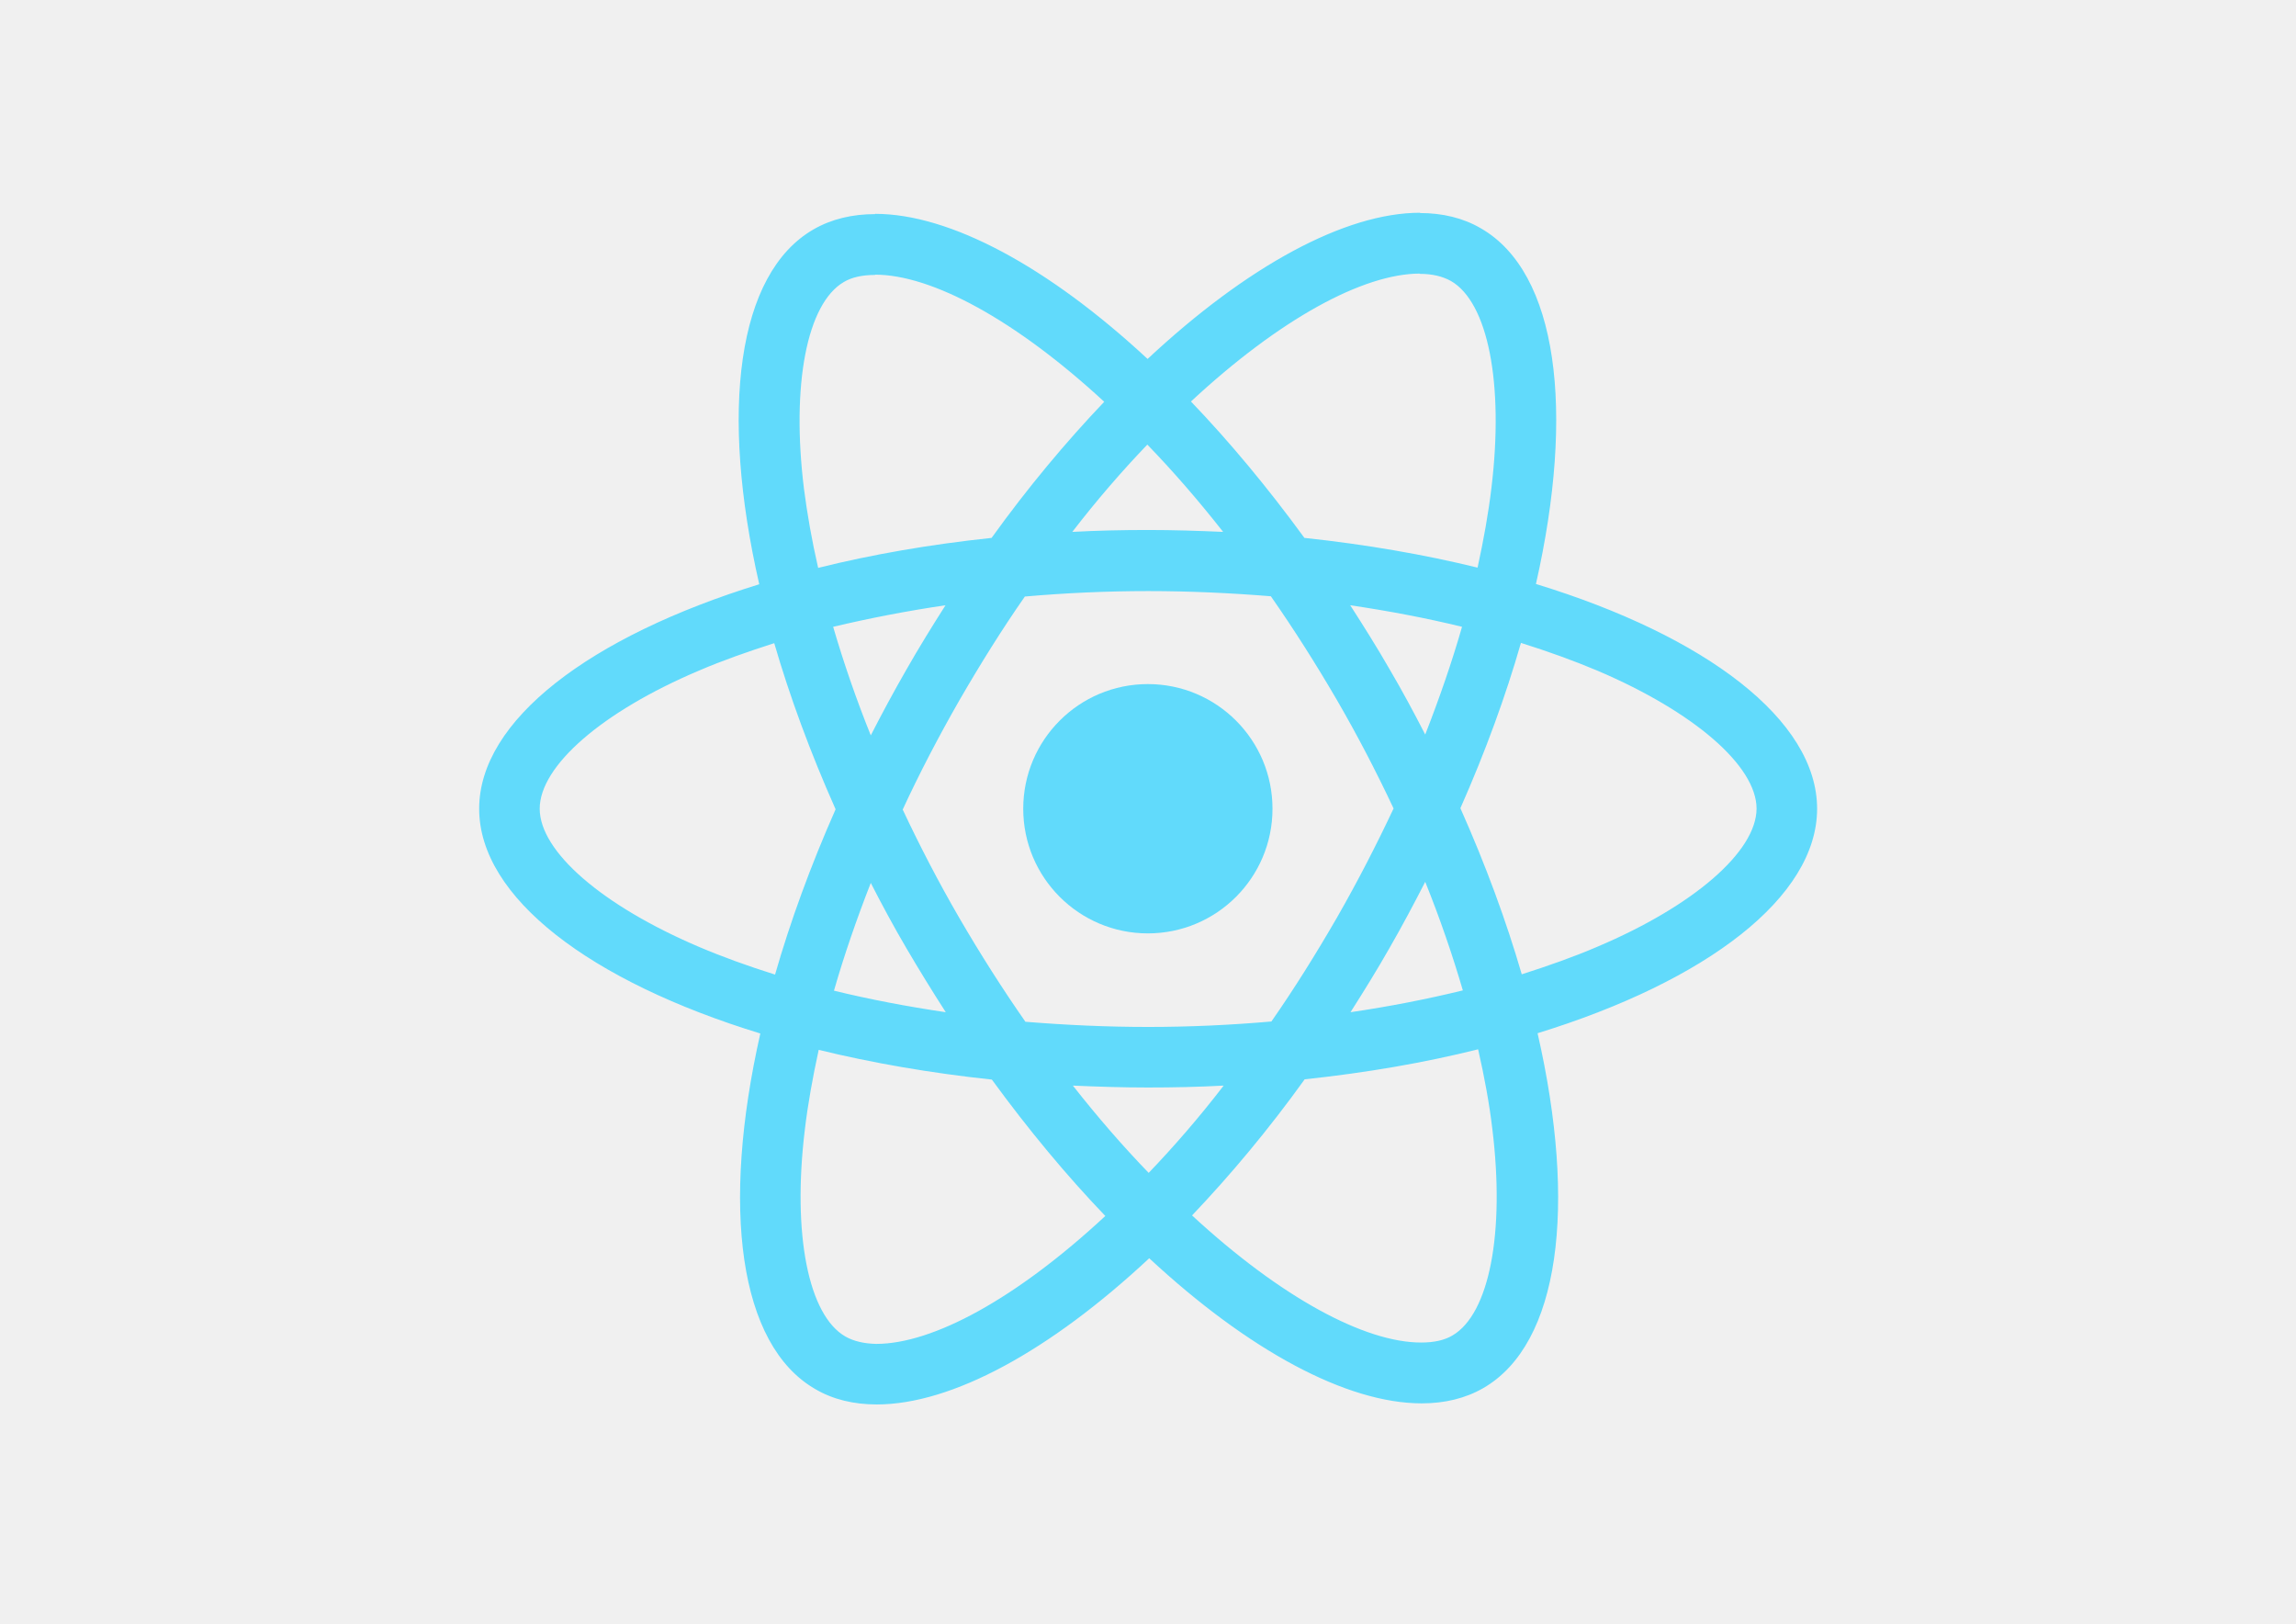
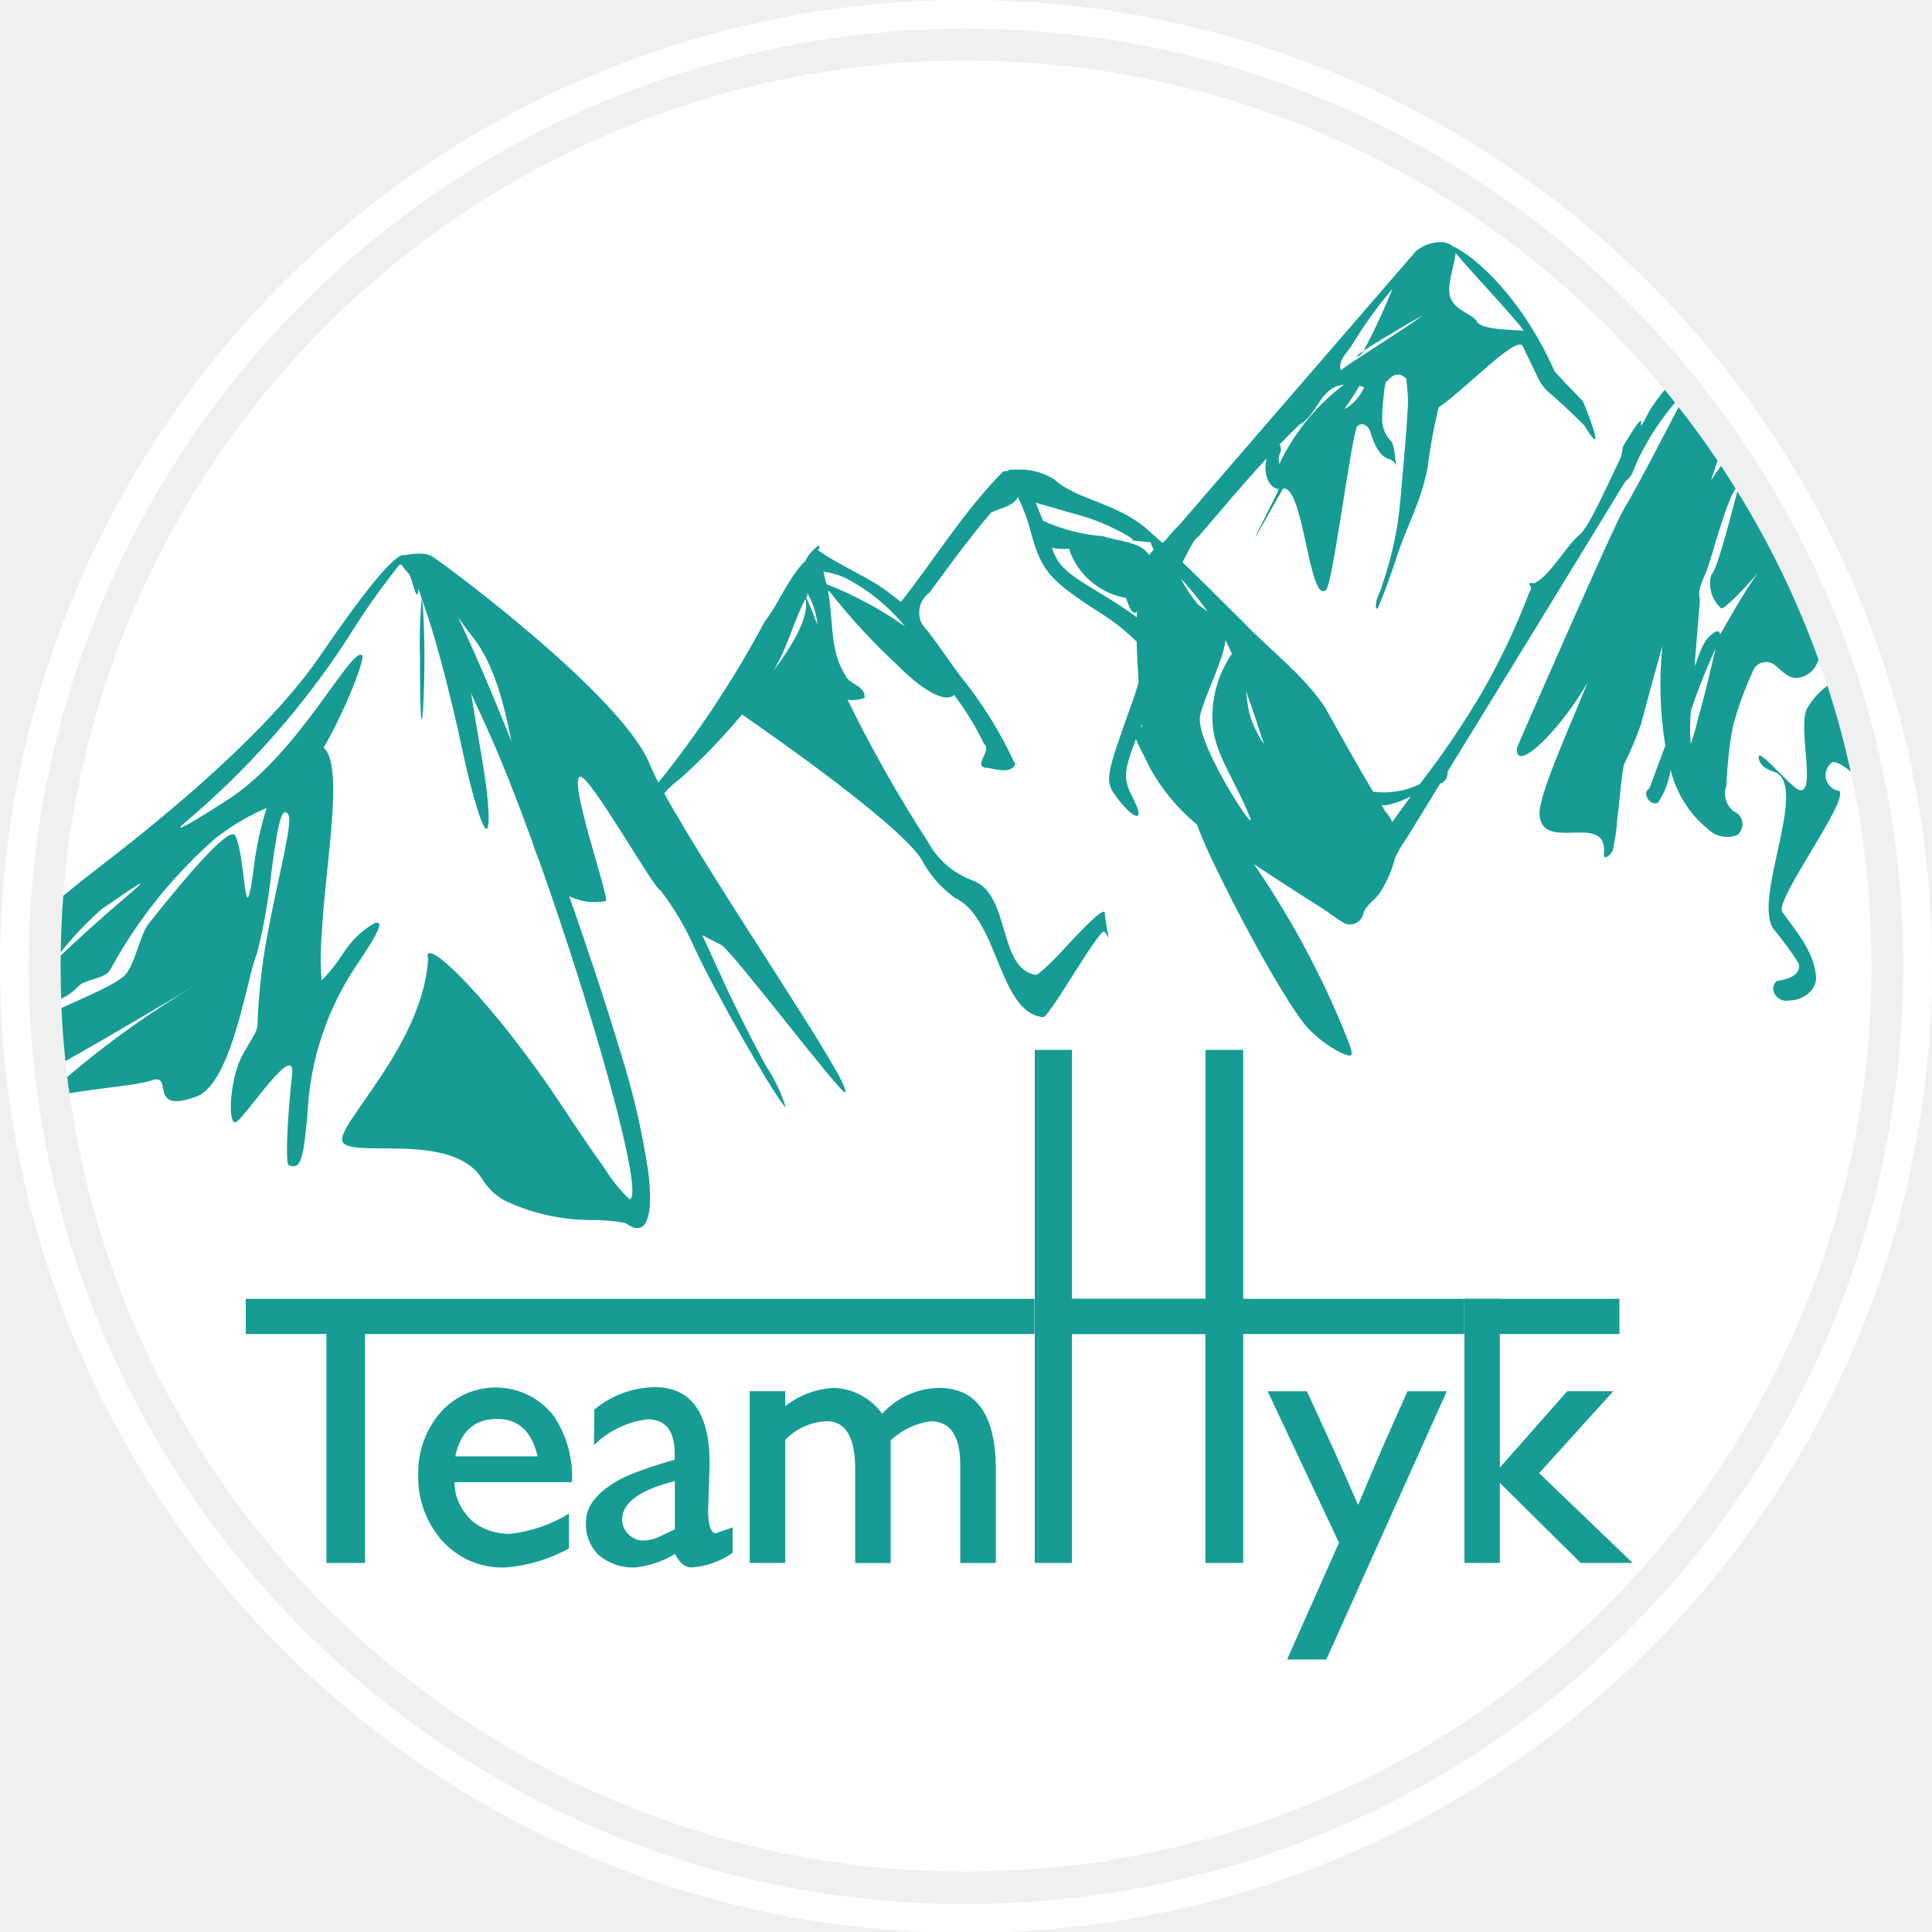
- <svg xmlns="http://www.w3.org/2000/svg" viewBox="0 0 841.9 595.3">
-   <g fill="#61DAFB">
-     <path d="M666.3 296.5c0-32.5-40.7-63.3-103.1-82.4 14.4-63.6 8-114.2-20.2-130.4-6.5-3.8-14.1-5.6-22.4-5.6v22.3c4.6 0 8.3.9 11.4 2.6 13.6 7.8 19.5 37.5 14.9 75.7-1.1 9.4-2.9 19.3-5.1 29.4-19.6-4.8-41-8.5-63.5-10.9-13.5-18.5-27.5-35.3-41.6-50 32.6-30.3 63.2-46.9 84-46.9V78c-27.5 0-63.5 19.6-99.9 53.6-36.4-33.8-72.4-53.2-99.9-53.2v22.3c20.7 0 51.4 16.5 84 46.6-14 14.7-28 31.4-41.3 49.9-22.6 2.4-44 6.1-63.6 11-2.3-10-4-19.7-5.2-29-4.7-38.2 1.1-67.9 14.6-75.8 3-1.8 6.9-2.6 11.5-2.6V78.5c-8.4 0-16 1.8-22.6 5.6-28.1 16.2-34.4 66.7-19.9 130.1-62.2 19.2-102.7 49.9-102.7 82.3 0 32.5 40.7 63.3 103.1 82.4-14.4 63.6-8 114.2 20.2 130.4 6.5 3.8 14.1 5.6 22.5 5.6 27.5 0 63.5-19.6 99.9-53.6 36.4 33.8 72.4 53.2 99.9 53.2 8.4 0 16-1.8 22.6-5.6 28.1-16.2 34.4-66.7 19.9-130.1 62-19.1 102.5-49.9 102.5-82.3zm-130.2-66.7c-3.7 12.9-8.3 26.2-13.5 39.5-4.1-8-8.4-16-13.1-24-4.6-8-9.5-15.8-14.4-23.4 14.2 2.1 27.9 4.7 41 7.9zm-45.8 106.5c-7.8 13.5-15.8 26.3-24.1 38.2-14.9 1.3-30 2-45.2 2-15.1 0-30.2-.7-45-1.9-8.3-11.9-16.4-24.6-24.2-38-7.6-13.1-14.5-26.4-20.8-39.8 6.2-13.4 13.2-26.8 20.7-39.9 7.8-13.5 15.8-26.3 24.1-38.2 14.9-1.3 30-2 45.2-2 15.1 0 30.2.7 45 1.9 8.3 11.9 16.4 24.6 24.2 38 7.6 13.1 14.5 26.4 20.8 39.8-6.3 13.4-13.2 26.8-20.7 39.9zm32.3-13c5.4 13.4 10 26.8 13.8 39.8-13.1 3.2-26.9 5.9-41.2 8 4.9-7.7 9.8-15.6 14.4-23.7 4.6-8 8.9-16.1 13-24.1zM421.2 430c-9.3-9.6-18.6-20.3-27.8-32 9 .4 18.2.7 27.5.7 9.4 0 18.7-.2 27.8-.7-9 11.7-18.3 22.4-27.5 32zm-74.4-58.9c-14.2-2.1-27.9-4.7-41-7.9 3.7-12.9 8.3-26.2 13.5-39.5 4.1 8 8.4 16 13.1 24 4.7 8 9.5 15.8 14.4 23.4zM420.7 163c9.3 9.6 18.6 20.3 27.8 32-9-.4-18.2-.7-27.5-.7-9.4 0-18.7.2-27.8.7 9-11.7 18.3-22.4 27.5-32zm-74 58.9c-4.9 7.7-9.8 15.6-14.4 23.7-4.6 8-8.9 16-13 24-5.4-13.4-10-26.8-13.8-39.8 13.1-3.1 26.9-5.8 41.2-7.9zm-90.5 125.2c-35.4-15.1-58.3-34.9-58.3-50.6 0-15.7 22.9-35.6 58.3-50.6 8.6-3.7 18-7 27.7-10.1 5.7 19.6 13.2 40 22.5 60.9-9.2 20.8-16.6 41.1-22.2 60.6-9.9-3.1-19.3-6.5-28-10.2zM310 490c-13.6-7.8-19.5-37.5-14.9-75.7 1.1-9.4 2.9-19.3 5.1-29.4 19.6 4.8 41 8.5 63.5 10.9 13.5 18.5 27.5 35.3 41.6 50-32.6 30.3-63.2 46.9-84 46.9-4.5-.1-8.3-1-11.3-2.7zm237.2-76.2c4.7 38.2-1.1 67.9-14.6 75.8-3 1.8-6.9 2.6-11.5 2.6-20.7 0-51.4-16.5-84-46.6 14-14.7 28-31.4 41.3-49.9 22.6-2.4 44-6.1 63.6-11 2.3 10.1 4.1 19.8 5.2 29.1zm38.5-66.7c-8.6 3.7-18 7-27.7 10.1-5.7-19.6-13.2-40-22.5-60.9 9.2-20.8 16.6-41.1 22.2-60.6 9.9 3.1 19.3 6.5 28.1 10.2 35.4 15.1 58.3 34.9 58.3 50.6-.1 15.7-23 35.6-58.4 50.6zM320.8 78.4z" />
-     <circle cx="420.9" cy="296.5" r="45.7" />
-     <path d="M520.5 78.1z" />
+ <svg xmlns="http://www.w3.org/2000/svg" width="134.599" height="134.6" viewBox="0 0 134.599 134.6">
+   <defs>
+     <linearGradient id="linear-gradient" y1="0.5" x2="1" y2="0.5" gradientUnits="objectBoundingBox">
+       <stop offset="0" stop-color="#fff" />
+       <stop offset="0" stop-color="#169c94" />
+       <stop offset="1" stop-color="#169c94" />
+     </linearGradient>
+   </defs>
+   <g id="Group_4" data-name="Group 4" transform="translate(-91.038 -212.183)">
+     <g id="Group_2" data-name="Group 2" transform="translate(92.038 213.183)">
+       <path id="Path_1" data-name="Path 1" d="M228.221,286.279a63.093,63.093,0,0,1-125.562,8.847c-.055-.375-.1-.754-.148-1.133s-.087-.735-.125-1.1q-.193-1.834-.276-3.7l-.029-.635c-.026-.754-.039-1.515-.039-2.275,0-.247,0-.494.006-.738,0-.08,0-.157,0-.235q.029-1.983.177-3.934a63.1,63.1,0,0,1,111.58-35.236c.237.292.475.584.709.88.09.109.177.218.26.331q1.425,1.81,2.712,3.723c.083.122.164.244.244.366q.525.785,1.02,1.589c.038.061.077.122.116.186a62.716,62.716,0,0,1,5.645,11.71q.327.91.626,1.829.953,2.931,1.621,5.979A63.282,63.282,0,0,1,228.221,286.279Z" transform="translate(-98.832 -219.977)" fill="#fff" />
+       <g id="Group_1" data-name="Group 1" transform="translate(3.211 15.861)">
+         <path id="Path_2" data-name="Path 2" d="M225.972,300.85a1.106,1.106,0,0,1-.507-1.983c.18-.122.667.112,1.3.629q-.664-3.047-1.621-5.979a5.049,5.049,0,0,0-1.341,1.467c-.847,1.078.632,6.078-.6,5.808-.626-.173-3-3.161-2.843-2.227.1.577.674.85,1.178.985,2.294,1.091-1.7,9.017-.1,10.975a25.267,25.267,0,0,1,1.694,2.307c.254.918-.873,1.158-1.518,1.258-.655.6.112,1.563.876,1.354.95.016,2.041-.777,1.845-1.82-.193-1.685-1.383-3-2.323-4.332C221.38,308.533,226.659,301.556,225.972,300.85Zm-54.657-18.918c-.01,0-.016.016-.026.029C171.366,281.978,171.347,281.932,171.315,281.932Zm-.764.122a.018.018,0,0,0,.013,0,.667.667,0,0,0,.109.013.352.352,0,0,0,.1-.016C170.7,282.054,170.586,282.051,170.551,282.054Zm.764-.122c-.01,0-.016.016-.026.029C171.366,281.978,171.347,281.932,171.315,281.932Zm-.764.122a.018.018,0,0,0,.013,0,.667.667,0,0,0,.109.013.352.352,0,0,0,.1-.016C170.7,282.054,170.586,282.051,170.551,282.054Zm21.95-11.5a1.072,1.072,0,0,0,.34-.369C192.373,270.492,192.164,270.672,192.5,270.55Zm0,0a1.072,1.072,0,0,0,.34-.369C192.373,270.492,192.164,270.672,192.5,270.55Zm-21.186,11.382c-.01,0-.016.016-.026.029C171.366,281.978,171.347,281.932,171.315,281.932ZM192.5,270.55a1.072,1.072,0,0,0,.34-.369C192.373,270.492,192.164,270.672,192.5,270.55Zm-21.186,11.382c-.01,0-.016.016-.026.029C171.366,281.978,171.347,281.932,171.315,281.932ZM192.5,270.55a1.072,1.072,0,0,0,.34-.369C192.373,270.492,192.164,270.672,192.5,270.55Zm26.369,9.428c-.382,1.409-1.412,5.574-1.823,5.821a2.336,2.336,0,0,0,.671,2.31c.18.254,2.208-1.989,2.593-2.458-1.062,1.467-2.259,3.664-2.648,4.316-.01-.17-.067-.3-.276-.218-.911.449-1.13,1.537-1.476,2.407.01-.158.01-.311.016-.465l.34-4.169c-.237-.819.356-1.544.562-2.3.2-.455,1.277-4.611,1.925-5.433q-.5-.8-1.02-1.589c-.247.334-.481.674-.7,1.024.148-.462.3-.927.456-1.389q-1.285-1.911-2.712-3.723c-1.277,2.4-2.4,4.682-3.854,7.188-.408.517-7.15,15.9-7.41,16.552-.157,1.925,3.164-1.412,4.936-4.592-1.3,3.228-3.305,7.616-3.363,9.1.022,2.914,4.682-.122,4.5,2.789-.132.667.539.122.616-.205a13.522,13.522,0,0,0,.3-2.105c.177-1.255.231-2.542.452-3.787a25.013,25.013,0,0,0,1.229-2.924c.465-1.8.96-3.584,1.463-5.372a26.622,26.622,0,0,0,.205,6.945c-.369.992-.745,1.983-1.107,2.978-.578.315.071,1.274.6.985a5.538,5.538,0,0,0,.876-2.285,7.682,7.682,0,0,0,2.651,4.169,1.908,1.908,0,0,0,2,.369.958.958,0,0,0-.247-1.64,1.591,1.591,0,0,1-.52-1.791,30.849,30.849,0,0,1,.452-4.111,23.7,23.7,0,0,1,1.38-3.828.986.986,0,0,1,1.518-.491c.485.376.937.979,1.627.915a1.71,1.71,0,0,0,1.441-1.287A62.716,62.716,0,0,0,218.87,279.978Zm-2.725,15.772a15.073,15.073,0,0,1-.52,1.829,13.054,13.054,0,0,1,.016-2.349,43.522,43.522,0,0,1,1.72-4.319C216.977,292.529,216.611,294.153,216.146,295.751Zm-44.831-13.818c-.01,0-.016.016-.026.029C171.366,281.978,171.347,281.932,171.315,281.932ZM192.5,270.55a1.072,1.072,0,0,0,.34-.369C192.373,270.492,192.164,270.672,192.5,270.55Zm-21.186,11.382c-.01,0-.016.016-.026.029C171.366,281.978,171.347,281.932,171.315,281.932ZM192.5,270.55a1.072,1.072,0,0,0,.34-.369C192.373,270.492,192.164,270.672,192.5,270.55Zm-21.186,11.382c-.01,0-.016.016-.026.029C171.366,281.978,171.347,281.932,171.315,281.932ZM192.5,270.55a1.072,1.072,0,0,0,.34-.369C192.373,270.492,192.164,270.672,192.5,270.55Zm-21.186,11.382c-.01,0-.016.016-.026.029C171.366,281.978,171.347,281.932,171.315,281.932ZM192.5,270.55a1.072,1.072,0,0,0,.34-.369C192.373,270.492,192.164,270.672,192.5,270.55Zm21.308,2.355a15.6,15.6,0,0,0-1.014,1.386c-1.534,2.962.494-1.434-1.887,2.558-.032.234-.093.475-.135.709-.879,1.823-2.269,5.01-2.927,5.469-.915.777-2,2.8-3.1,3.347-.831-.077.035.189-.353.6a48.4,48.4,0,0,1-3.267,6.931,59.818,59.818,0,0,1-4.387,6.476,5.7,5.7,0,0,1-3.241.52c-1.168-1.932-2.259-3.918-3.36-5.889-1.569-2.33-3.867-4-5.783-6.014-1.377-1.364-2.747-2.741-4.14-4.088.392-.716.78-1.6,1.12-1.791,1.563-1.82,3.1-3.662,4.727-5.423-.019.2-.042.4-.067.6-.029.7.334,1.418.822,1.489-.048.1-.077.17-.138.289.058-.1.119-.193.18-.289.016,0,.032.016.055.013.1.019-1.71,3.392-1.614,3.376l1.913-3.376c1.438-.382,1.832,8.215,3.02,7.025.465-.5,1.759-10.779,2.16-11.383.331-.328.831-.035.943.5.228.764.613,1.563,1.2,1.765a1.006,1.006,0,0,1,.671.629c-.276-.556-.119-1.364-.465-1.858a2.177,2.177,0,0,1-.616-1.643c0-.655.087-1.306.151-1.954.026-.177.061-.357.1-.533.045-.029.074-.035.122-.068.5-.6.934-.513,1.313-.151.048.513.1,1.024.122,1.544-.106,2.243-.327,4.467-.517,6.685a24.424,24.424,0,0,1-1.287,6.148c-.116.546-.481.889-.436,1.56.058.228.18-.035.218-.163.443-1.043.838-2.163,1.216-3.309.677-2.15,1.7-3.829,2.16-6.258a35.485,35.485,0,0,1,.78-4.211c1.643-1.068,5.446-5.09,5.85-4.265,2,4.085.616,1.861,4.291,5.523,1.521,2.522.4-.555-.1-1.682-.626-.658-.9-.943-1.008-1.046a.047.047,0,0,0-.01-.013l-.019-.019c-.006-.006-.013-.013-.013-.016a.011.011,0,0,1-.006,0l0,0,0,0c-.135-.148-.408-.443-.918-.988-1.942-4.451-4.884-7.522-6.877-8.623a.442.442,0,0,0-.164-.055,1.353,1.353,0,0,0-.9-.327,2.716,2.716,0,0,0-1.64.574h-.026c-5.52,6.373-11.12,12.866-16.633,19.242-.4.324-.68.828-1.081,1.149-.189-.18-.382-.357-.574-.533l-.042-.016-.039-.039c-2.25-2.237-5.173-2.3-6.89-3.854a4.506,4.506,0,0,0-2.692-.671c-.231,0-.388.013-.424.013-.058,0-.087.035-.109.1a.59.59,0,0,0-.315.013c-2.725,2.738-4.753,6.075-7.134,9.1-.2-.177-.42-.346-.642-.507-1.572-1.255-3.5-1.942-5.125-3.1.462-.885-.748.282-.86.713-1.2,1.152-1.919,3.08-2.872,4.278a71.716,71.716,0,0,1-7.394,11.193c-.254-.488-.459-.931-.6-1.284-1.9-4.695-13.972-13.709-15.2-14.5a1.816,1.816,0,0,0-.918-.164,5.314,5.314,0,0,0-.956.109.453.453,0,0,0-.093-.013c-.664,0-2.683,2.458-5.9,7.159-2.7,3.941-8.048,9.034-15.307,14.6q-1.459,1.122-2.487,1.977-.149,1.95-.177,3.934a23.6,23.6,0,0,1,2.882-3.026c1.627-1.113,2.461-1.682,2.638-1.749s-.308.359-1.325,1.229c-1.467,1.255-2.879,2.532-4.2,3.781-.006.244-.006.491-.006.738,0,.761.013,1.521.039,2.275a3.985,3.985,0,0,0,1.226-.9c.459-.469,1.858-.488,2.2-1.133a33.463,33.463,0,0,1,7.256-9.092,15.782,15.782,0,0,1,3.636-2.172,23.286,23.286,0,0,0-.889,4.088c-.684,5.311-.546-.738-1.3-2.16-.343-.648-2.776,2.031-6.043,6.149-.587.745-.94,2.8-1.6,3.527-.584.649-2.741,1.547-4.464,2.333q.082,1.863.276,3.7c3.411-1.922,7.878-4.582,9.3-5.423a64.448,64.448,0,0,0-9.172,6.527c.045.379.093.758.148,1.133,2.638-.436,4.64-.536,5.747-.9,1.576-.52-.35,2.394,3.1,1.132,2.519-.921,3.559-8.507,4.207-9.91a38.839,38.839,0,0,0,1.014-5.657c.475-3.694.757-4.653,1.175-4.1.353.468-.594,3.976-1.271,7.487a42.205,42.205,0,0,0-.863,7.134c.029.7-1,1.727-1.406,2.994-.587,1.823-.574,3.867-.151,3.854.491-.013,4.233-5.869,3.963-3.334-.359,3.386-.465,6.222-.231,6.316.8.314,1.02-.292,1.3-3.514a20.173,20.173,0,0,1,3.581-10.648c1.486-2.24,1.743-2.879,1.094-2.705a6.294,6.294,0,0,0-2.2,2.134,12.025,12.025,0,0,1-1.489,1.871,21.26,21.26,0,0,1,.026-3.418c.215-4.374,1.508-11.28.221-12.7-.035-.039-.061-.077-.1-.109,1.63-2.843,2.885-6.232,2.692-6.425-.735-.735-4.348,6.813-9.39,10.061-2.85,1.836-4.008,2.436-2.843,1.476a58.657,58.657,0,0,0,11.193-12.7,50.674,50.674,0,0,1,3.623-5.151.193.193,0,0,1,.148-.016,5.141,5.141,0,0,0,.549.684,3.813,3.813,0,0,1,.177.494c.3,1.036.424,1.174.452.491.061.186.157.475.231.7a34.171,34.171,0,0,0-.122,4.21c0,3.758.1,5.3.218,3.417a63.9,63.9,0,0,0,0-6.835,4.719,4.719,0,0,0-.083-.764c.148.44.266.78.465,1.38.613,1.823,1.653,5.831,2.3,8.9s1.406,5.645,1.707,5.728.215-1.893-.247-4.646l-.805-4.8,1.04,2.269c.985,2.154,2.089,4.955,3.2,7.994a13.01,13.01,0,0,0,.478,1.325c2.882,8.074,5.677,17.486,6.364,21.587.215,1.284.225,2.048-.035,2.086a10.431,10.431,0,0,1-1.691-2.086c-.8-1.113-1.81-2.587-2.872-4.2-4.913-7.474-9.99-12.407-9.473-10.43-.379,6.084-6.6,11.691-5.943,12.737s6.633-.5,9.165,1.893a3.357,3.357,0,0,1,.578.719,4.214,4.214,0,0,0,1.537,1.454,14.1,14.1,0,0,0,5.953,1.357,12.447,12.447,0,0,1,2.449.2c.748.552,1.252.456,1.511-.2a4.038,4.038,0,0,0,.212-1.357,14.563,14.563,0,0,0-.148-2.173,54.2,54.2,0,0,0-1.906-8.151c-1.062-3.527-2.3-7.243-3.578-10.879a4.1,4.1,0,0,0,2.542.34c.343-.048-2.654-8.5-1.778-8.665.693-.125,5.276,8.048,5.6,7.914a19.93,19.93,0,0,1,2.365,4c1.341,2.955,5.831,10.8,6.367,11.126a11.351,11.351,0,0,0-1.364-2.856c-.924-1.672-2.3-4.416-3.061-6.1l-1.4-3.049,1.325.683c.725.376,8.373,10.468,8.626,10.266.574-.465-9.095-14.428-12.6-20.83a7.417,7.417,0,0,1,1.175-1.078,42.082,42.082,0,0,0,4.239-4.416c.684.472,10.657,7.323,12.477,10.044a7.93,7.93,0,0,0,2.336,2.722c2.952,1.338,3.039,7.493,5.805,8.257a2.221,2.221,0,0,0,.359.067c.109.039.5-.491,1-1.248.289-.436.619-.953.953-1.479,1.033-1.627,2.121-3.354,2.314-3.232.119.151.228.289.314.424a13.91,13.91,0,0,1-.289-1.778c-.183-.276-1.576,1.219-2.818,2.536a15.52,15.52,0,0,1-1.832,1.781c-.067.042-.119.058-.148.045-2.654-.411-1.743-5.581-4.371-6.563a5.819,5.819,0,0,1-3.145-2.705,94.509,94.509,0,0,1-5.6-9.894,2.468,2.468,0,0,0,1.187-.125c.077-.9-1.107-.911-1.38-1.652-1.085-1.752-.777-3.883-1.175-5.834l.138.093a43.482,43.482,0,0,0,4.727,5.125c2.086,2.105,3.495,2.551,3.922,2.051a19.155,19.155,0,0,1,2.08,3.4c.639.485-.95,1.685.327,1.695.552.115,1.563.391,1.858-.247a28.682,28.682,0,0,0-3.812-6.148c-.908-1.2-1.73-2.49-2.692-3.649a1.728,1.728,0,0,1,.546-2.189c1.373-1.884,2.753-3.774,4.265-5.549.6-.334,1.582-.427,1.874-1.107a13.235,13.235,0,0,1,.915,2.5c.761,2.712,1.271,3.3,4.948,5.661a14.173,14.173,0,0,1,2.416,1.925c.022.985.077,1.948.138,2.814-.112.395-.244.838-.411,1.3-1.951,5.446-1.977,5.581-1.094,6.764,1.181,1.582,1.974,1.707,1.191.193-.741-1.435-.815-1.836.122-4.265.273.619.61,1.206.889,1.82a13.613,13.613,0,0,0,3.363,4.111c.221.59.517,1.315.873,2.079,2.327,4.967,5.626,10.785,6.848,12.1a8.521,8.521,0,0,0,2.269,1.707c1.085.471,1.069.411-.151-2.5a62.48,62.48,0,0,0-5.863-10.619c1.463.972,2.943,1.935,4.429,2.869.655.385,1.226.886,1.887,1.258a.957.957,0,0,0,1.313-.738c.225-.588.793-.879,1.133-1.38a8.134,8.134,0,0,0,1.065-2.449,9.249,9.249,0,0,1,.847-1.434c.77-1.245,1.531-2.5,2.3-3.745.051-.016.1-.038.151-.054a.78.78,0,0,0,.353-.764q6.21-10.1,12.384-20.214a1.8,1.8,0,0,0,.629-.931,15.042,15.042,0,0,1,.847-1.72,18.446,18.446,0,0,1,2-2.859C214.284,273.489,214.047,273.2,213.809,272.905Zm-14.569-9.531a.174.174,0,0,0,.026.025c1.393,1.656,5.029,5.494,4.676,5.4s-2.875-.022-3.212-.642c-.311-.568-1.431-.7-1.832-1.627C198.55,265.733,199.2,264.157,199.24,263.374Zm-6.563,9.717a3,3,0,0,1-1.187,1.161c.465-.67.831-1.229,1.065-1.64.122.042.221.093.315.134C192.806,272.867,192.751,272.983,192.677,273.092Zm3.758-9.528a.277.277,0,0,0,.055.029.237.237,0,0,0-.067,0Zm-4.425,6.248a29.419,29.419,0,0,1,2.84-3.95,45.307,45.307,0,0,1-2.009,4.319c1.332-.889,4.775-2.881,3.938-2.339-1.325.982-4.2,2.728-5.536,3.69C191.038,270.845,191.676,270.332,192.01,269.812Zm-5.032,6.9c.44-.453.886-.9,1.341-1.339,1.216-.664,1.418-2.3,2.692-2.734.173-.038.321-.077.462-.1a14.985,14.985,0,0,0-4.332,5.167,3.047,3.047,0,0,0-.164.369,1,1,0,0,1,.055-.793A.682.682,0,0,0,186.978,276.711Zm-57.234,12.04c.324.446.655.912,1,1.341,1.467,1.852,2.182,4.541,2.718,7.3C132.106,293.992,130.825,291.008,129.744,288.752Zm21.95,3.758c1.075-1.752,1.444-3.572,2.253-5.029C154.255,288.726,152.984,290.8,151.694,292.51ZM154,287.372l.1-.164a.655.655,0,0,1-.042-.176,5.278,5.278,0,0,1,.725,2.253C154.537,288.62,154.277,287.972,154,287.372Zm1.409-.928c0-.016-.01-.029-.013-.042-.074-.257-.125-.548-.193-.834a5.533,5.533,0,0,1,1.489.424,13.192,13.192,0,0,1,4.185,3.389A26.012,26.012,0,0,0,155.41,286.444Zm21.62,2.307c-.687-.507-1.614-1.123-2.529-1.666-2.314-1.376-2.972-1.906-3.376-3.171a3.833,3.833,0,0,0,1.175.055,5.1,5.1,0,0,0,3.976,3.431c.148.44.459,1.357.767.927C177.036,288.469,177.033,288.61,177.03,288.752Zm.3,7.574c.016-.045.035-.077.055-.125.006.083.016.167.026.247C177.386,296.406,177.354,296.367,177.332,296.325Zm.571-11.906a1.335,1.335,0,0,0-.177-.205c-.562-.741-2.368-.828-2.994-1.107a12.565,12.565,0,0,1-4.169-1.049.667.667,0,0,0,.109.013.352.352,0,0,0,.1-.016c-.064,0-.183,0-.218,0l-.042-.013-.52-1.271,2.105.6c-.083.125-.061.142.029.013l1.162.327c1.617.466,3.883,1.685,3.4,1.685l1.313.132a1.339,1.339,0,0,0,.231.507A1.936,1.936,0,0,0,177.9,284.419Zm2.182,1.608a25.55,25.55,0,0,1,1.881,2.317l-.671-.481A10.4,10.4,0,0,1,180.085,286.027Zm1.335,9.833c.006-.771,1.053-2.872,1.569-4.512a5.647,5.647,0,0,0,.221-.995c.164.308.308.619.449.94a7.724,7.724,0,0,0-1.312,5.208c.25,1.977,1.637,3.8,2.57,6.19C185.479,304.13,181.394,297.936,181.42,295.86Zm3.44-.478c-.1-.485-.16-1-.218-1.505.443,1.232.85,2.474,1.258,3.719A7.351,7.351,0,0,1,184.86,295.382Zm9.964,7.641a1.845,1.845,0,0,0-.449-.7c-.106-.16-.2-.327-.3-.491a1.509,1.509,0,0,0,.642-.054,7.175,7.175,0,0,0,1.409-.546C195.684,301.826,195.248,302.42,194.824,303.023ZM192.5,270.55a1.072,1.072,0,0,0,.34-.369C192.373,270.492,192.164,270.672,192.5,270.55Zm-21.186,11.382c-.01,0-.016.016-.026.029C171.366,281.978,171.347,281.932,171.315,281.932ZM192.5,270.55a1.072,1.072,0,0,0,.34-.369C192.373,270.492,192.164,270.672,192.5,270.55Zm-21.186,11.382c-.01,0-.016.016-.026.029C171.366,281.978,171.347,281.932,171.315,281.932ZM192.5,270.55a1.072,1.072,0,0,0,.34-.369C192.373,270.492,192.164,270.672,192.5,270.55Zm-21.186,11.382c-.01,0-.016.016-.026.029C171.366,281.978,171.347,281.932,171.315,281.932ZM192.5,270.55a1.072,1.072,0,0,0,.34-.369C192.373,270.492,192.164,270.672,192.5,270.55Zm-21.186,11.382c-.01,0-.016.016-.026.029C171.366,281.978,171.347,281.932,171.315,281.932ZM192.5,270.55a1.072,1.072,0,0,0,.34-.369C192.373,270.492,192.164,270.672,192.5,270.55Zm-21.186,11.382c-.01,0-.016.016-.026.029C171.366,281.978,171.347,281.932,171.315,281.932ZM192.5,270.55a1.072,1.072,0,0,0,.34-.369C192.373,270.492,192.164,270.672,192.5,270.55Zm-21.186,11.382c-.01,0-.016.016-.026.029C171.366,281.978,171.347,281.932,171.315,281.932ZM192.5,270.55a1.072,1.072,0,0,0,.34-.369C192.373,270.492,192.164,270.672,192.5,270.55Zm-21.186,11.382c-.01,0-.016.016-.026.029C171.366,281.978,171.347,281.932,171.315,281.932Z" transform="translate(-102.043 -262.607)" fill="url(#linear-gradient)" />
+         <path id="Path_3" data-name="Path 3" d="M499.748,368.506" transform="translate(-372.121 -334.522)" fill="#fff" />
+       </g>
+       <path id="Path_4" data-name="Path 4" d="M224.637,279.485a66.3,66.3,0,0,1-131.952,9.3c-.057-.395-.108-.793-.155-1.191s-.091-.772-.131-1.16q-.2-1.927-.29-3.888-.015-.334-.03-.667c-.027-.793-.04-1.592-.04-2.391,0-.26,0-.52.007-.776,0-.084,0-.165,0-.246q.03-2.084.185-4.135A66.307,66.307,0,0,1,209.492,237.3q.375.46.745.924c.094.115.185.229.273.348q1.5,1.9,2.85,3.912c.088.128.172.256.256.384q.552.825,1.072,1.669c.04.064.081.128.122.2a65.916,65.916,0,0,1,5.932,12.306q.344.956.658,1.922,1,3.081,1.7,6.283A66.493,66.493,0,0,1,224.637,279.485Z" transform="translate(-92.038 -213.183)" fill="none" stroke="#fff" stroke-miterlimit="10" stroke-width="2" />
+     </g>
+     <g id="Group_3" data-name="Group 3" transform="translate(107.784 285.327)">
+       <path id="Path_5" data-name="Path 5" d="M141.1,492.042v2.451H147.1v15.951h2.686V494.493h87.394v-2.451Z" transform="translate(-141.104 -474.698)" fill="url(#linear-gradient)" />
+       <path id="Path_6" data-name="Path 6" d="M184.581,521.221a3.681,3.681,0,0,1-1.187-.706,4.15,4.15,0,0,1-.833-1.184,3.348,3.348,0,0,1-.315-1.448h8.185a7.617,7.617,0,0,0-1.253-4.587,5.115,5.115,0,0,0-8.026-.13,6.425,6.425,0,0,0-1.434,4.17,6.667,6.667,0,0,0,1.669,4.627,5.6,5.6,0,0,0,4.377,1.865,10.743,10.743,0,0,0,4.456-1.332v-2.422a9.817,9.817,0,0,1-4.116,1.408A4.277,4.277,0,0,1,184.581,521.221Zm.637-7.743q2.216,0,2.817,2.606H182.3Q182.843,513.477,185.218,513.477Z" transform="translate(-167.327 -487.767)" fill="url(#linear-gradient)" />
+       <path id="Path_7" data-name="Path 7" d="M225.183,521.4c-.333-.1-.5-.623-.5-1.564l.051-1.615.054-1.643q0-5.365-3.834-5.369a6.741,6.741,0,0,0-4.2,1.564l-.025,2.476a6.412,6.412,0,0,1,3.725-1.8q1.906,0,1.9,2.4v.416q-1.357.391-2.3.731a12.365,12.365,0,0,0-1.535.652q-2.346,1.3-2.346,2.943a2.933,2.933,0,0,0,.948,2.371,3.721,3.721,0,0,0,2.491.811,6.7,6.7,0,0,0,2.762-.941c.315.626.7.941,1.148.941a5.674,5.674,0,0,0,2.867-1.017v-1.774Zm-2.817-.286-1.043.5a2.9,2.9,0,0,1-1.148.286,1.424,1.424,0,0,1-1.043-.442,1.406,1.406,0,0,1-.442-1.017q0-1.77,3.674-2.686Z" transform="translate(-192.094 -487.713)" fill="url(#linear-gradient)" />
+       <path id="Path_8" data-name="Path 8" d="M264.843,511.377a5.473,5.473,0,0,0-3.935,1.8,4.336,4.336,0,0,0-3.389-1.8,6,6,0,0,0-3.363,1.274v-1.043H251.68v11.965h2.476V515a4.192,4.192,0,0,1,2.892-1.3q1.982,0,1.98,3.338v6.542H261.5v-8.547a5.033,5.033,0,0,1,2.791-1.332q2.058,0,2.06,3.077v6.8h2.476v-6.491Q268.832,511.375,264.843,511.377Z" transform="translate(-216.195 -487.828)" fill="url(#linear-gradient)" />
+       <path id="Path_9" data-name="Path 9" d="M325.421,437.995v17.344h-9.3V437.995H313.51V473.74h2.607V457.79h9.3V473.74h2.632V437.995Z" transform="translate(-258.183 -437.995)" fill="url(#linear-gradient)" />
+       <path id="Path_10" data-name="Path 10" d="M373.854,512.1c-.311.713-.71,1.6-1.187,2.672s-.876,1.987-1.2,2.751-.674,1.6-1.054,2.5q-.967-2.216-1.669-3.779-.994-2.161-1.9-4.145h-2.737l4.978,10.556-3.62,8.135H368.2l8.392-18.691Z" transform="translate(-292.542 -488.318)" fill="url(#linear-gradient)" />
+       <path id="Path_11" data-name="Path 11" d="M412.039,504.187l5.162-5.709h-3.208L409.3,503.8V492.042h-2.476v18.4H409.3v-5.579l5.633,5.579h3.62Z" transform="translate(-321.553 -474.698)" fill="url(#linear-gradient)" />
+     </g>
  </g>
</svg>
